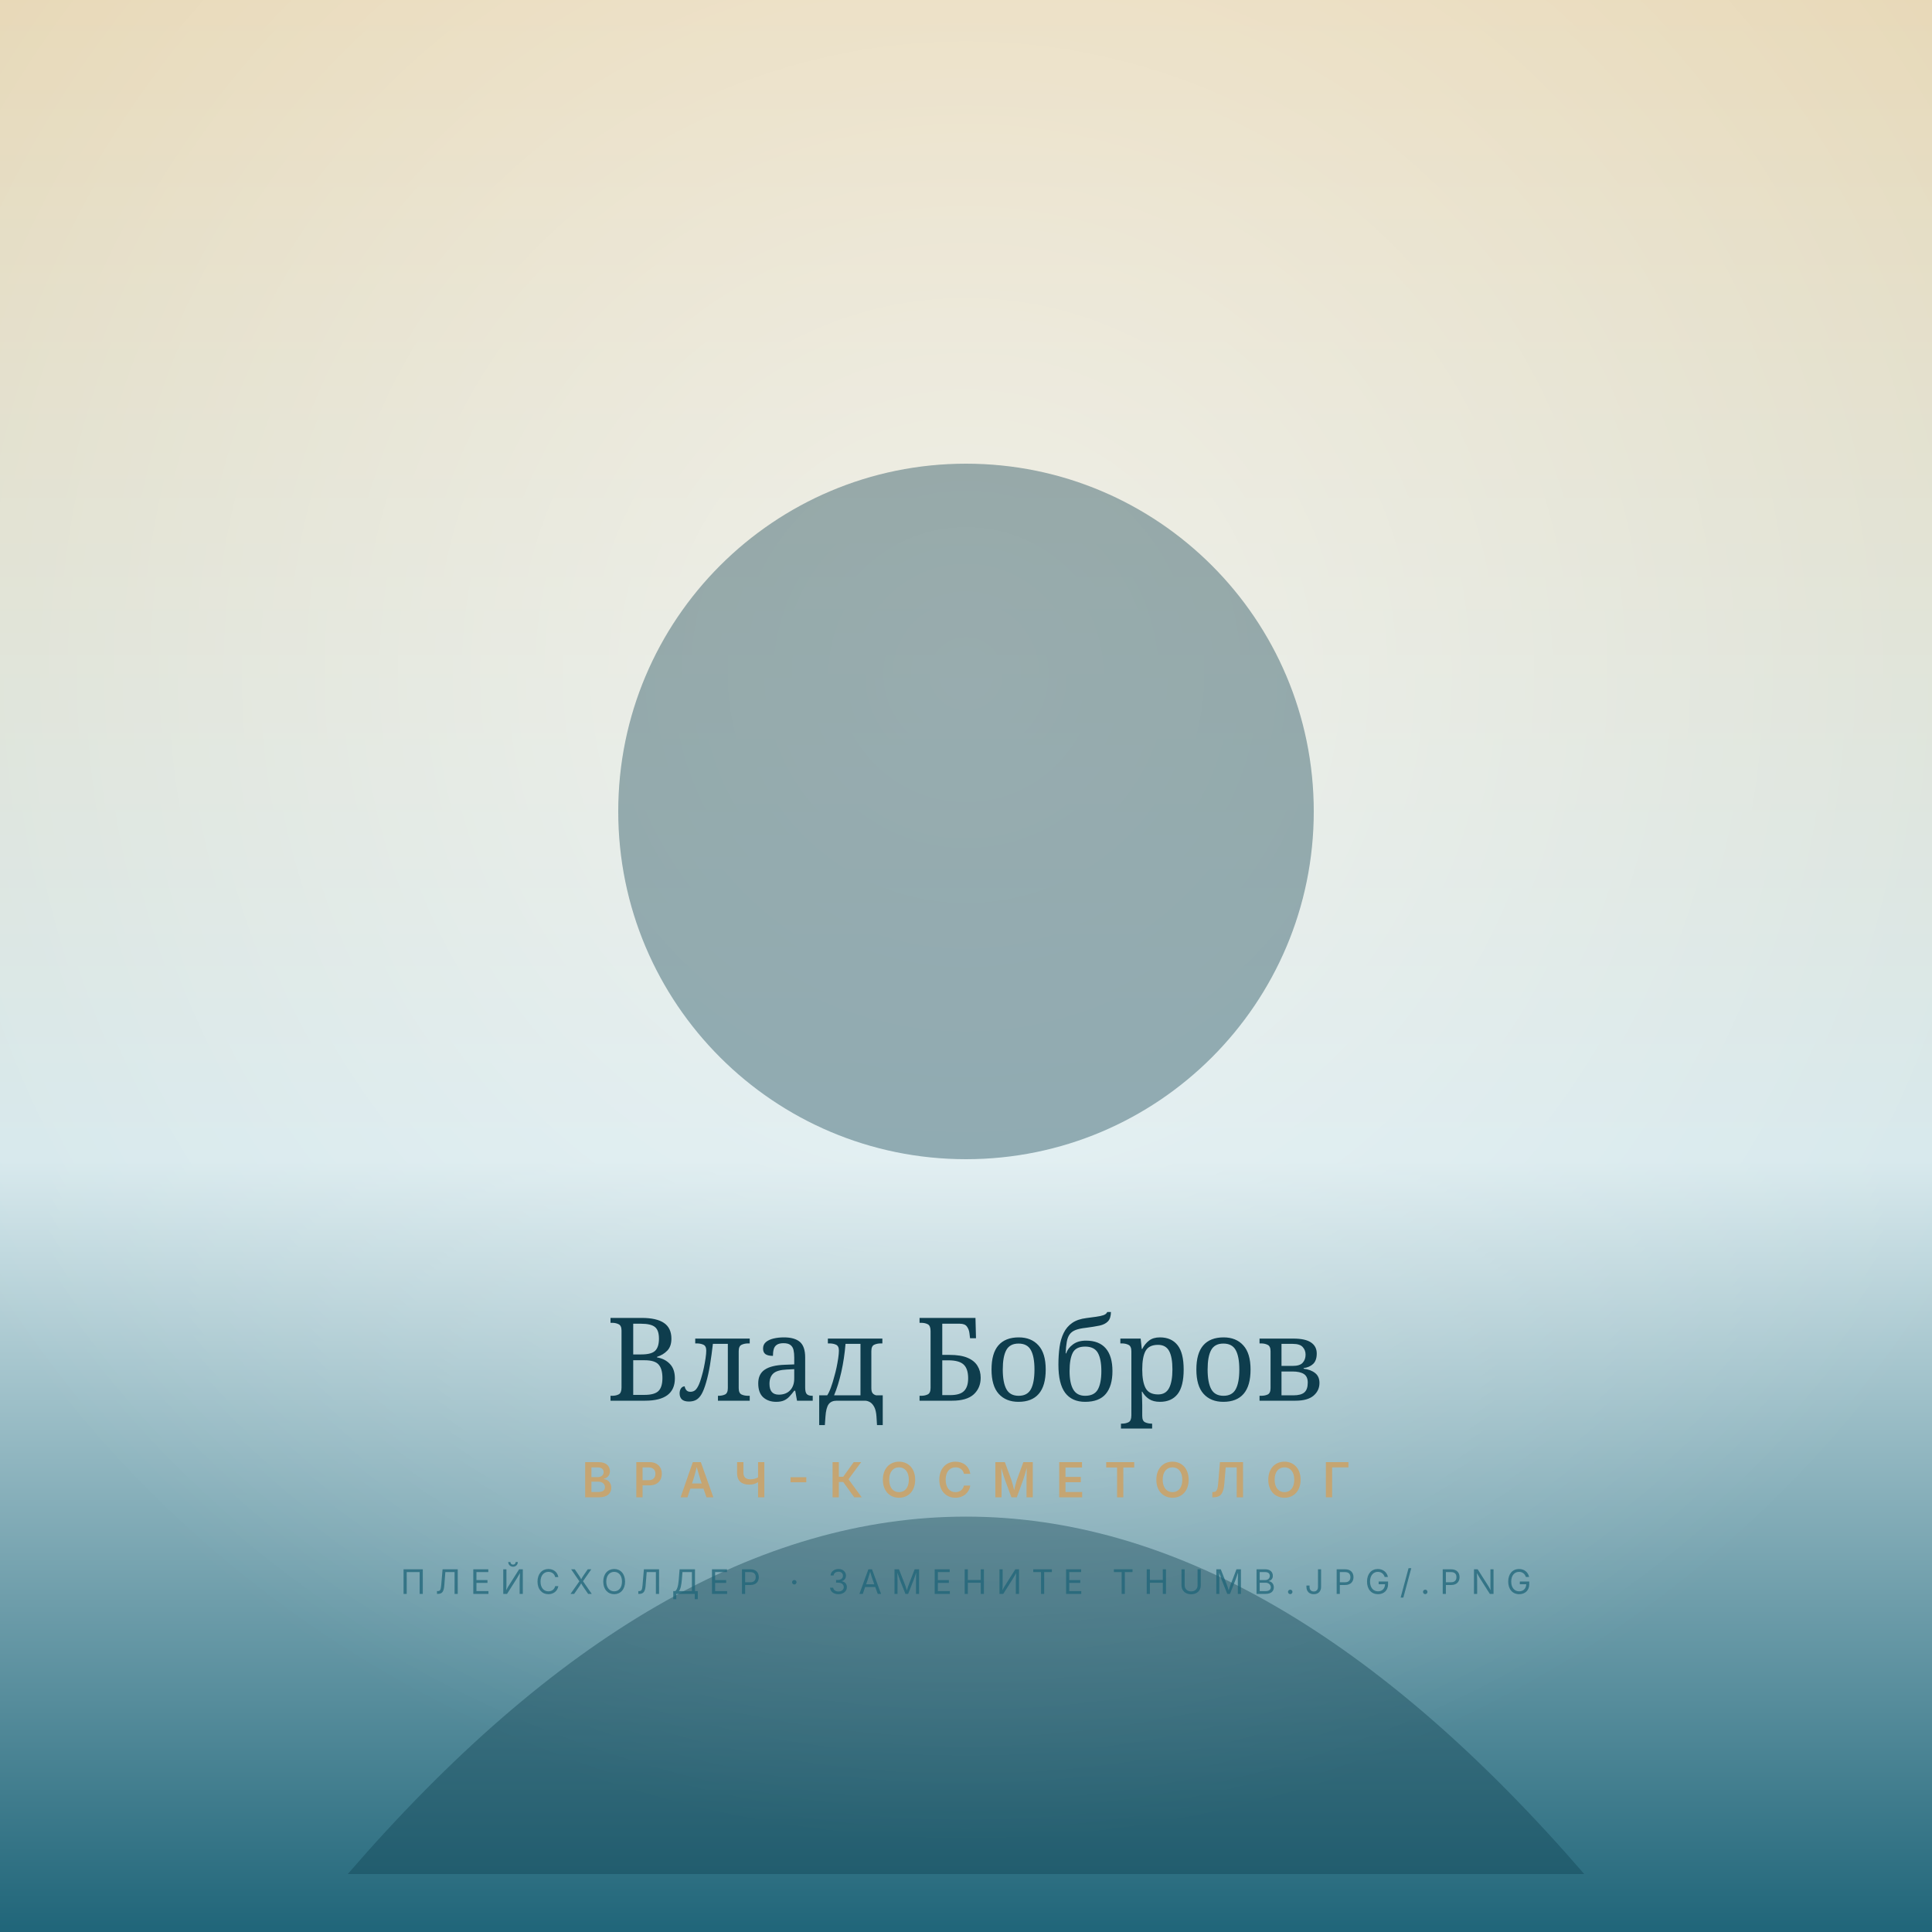
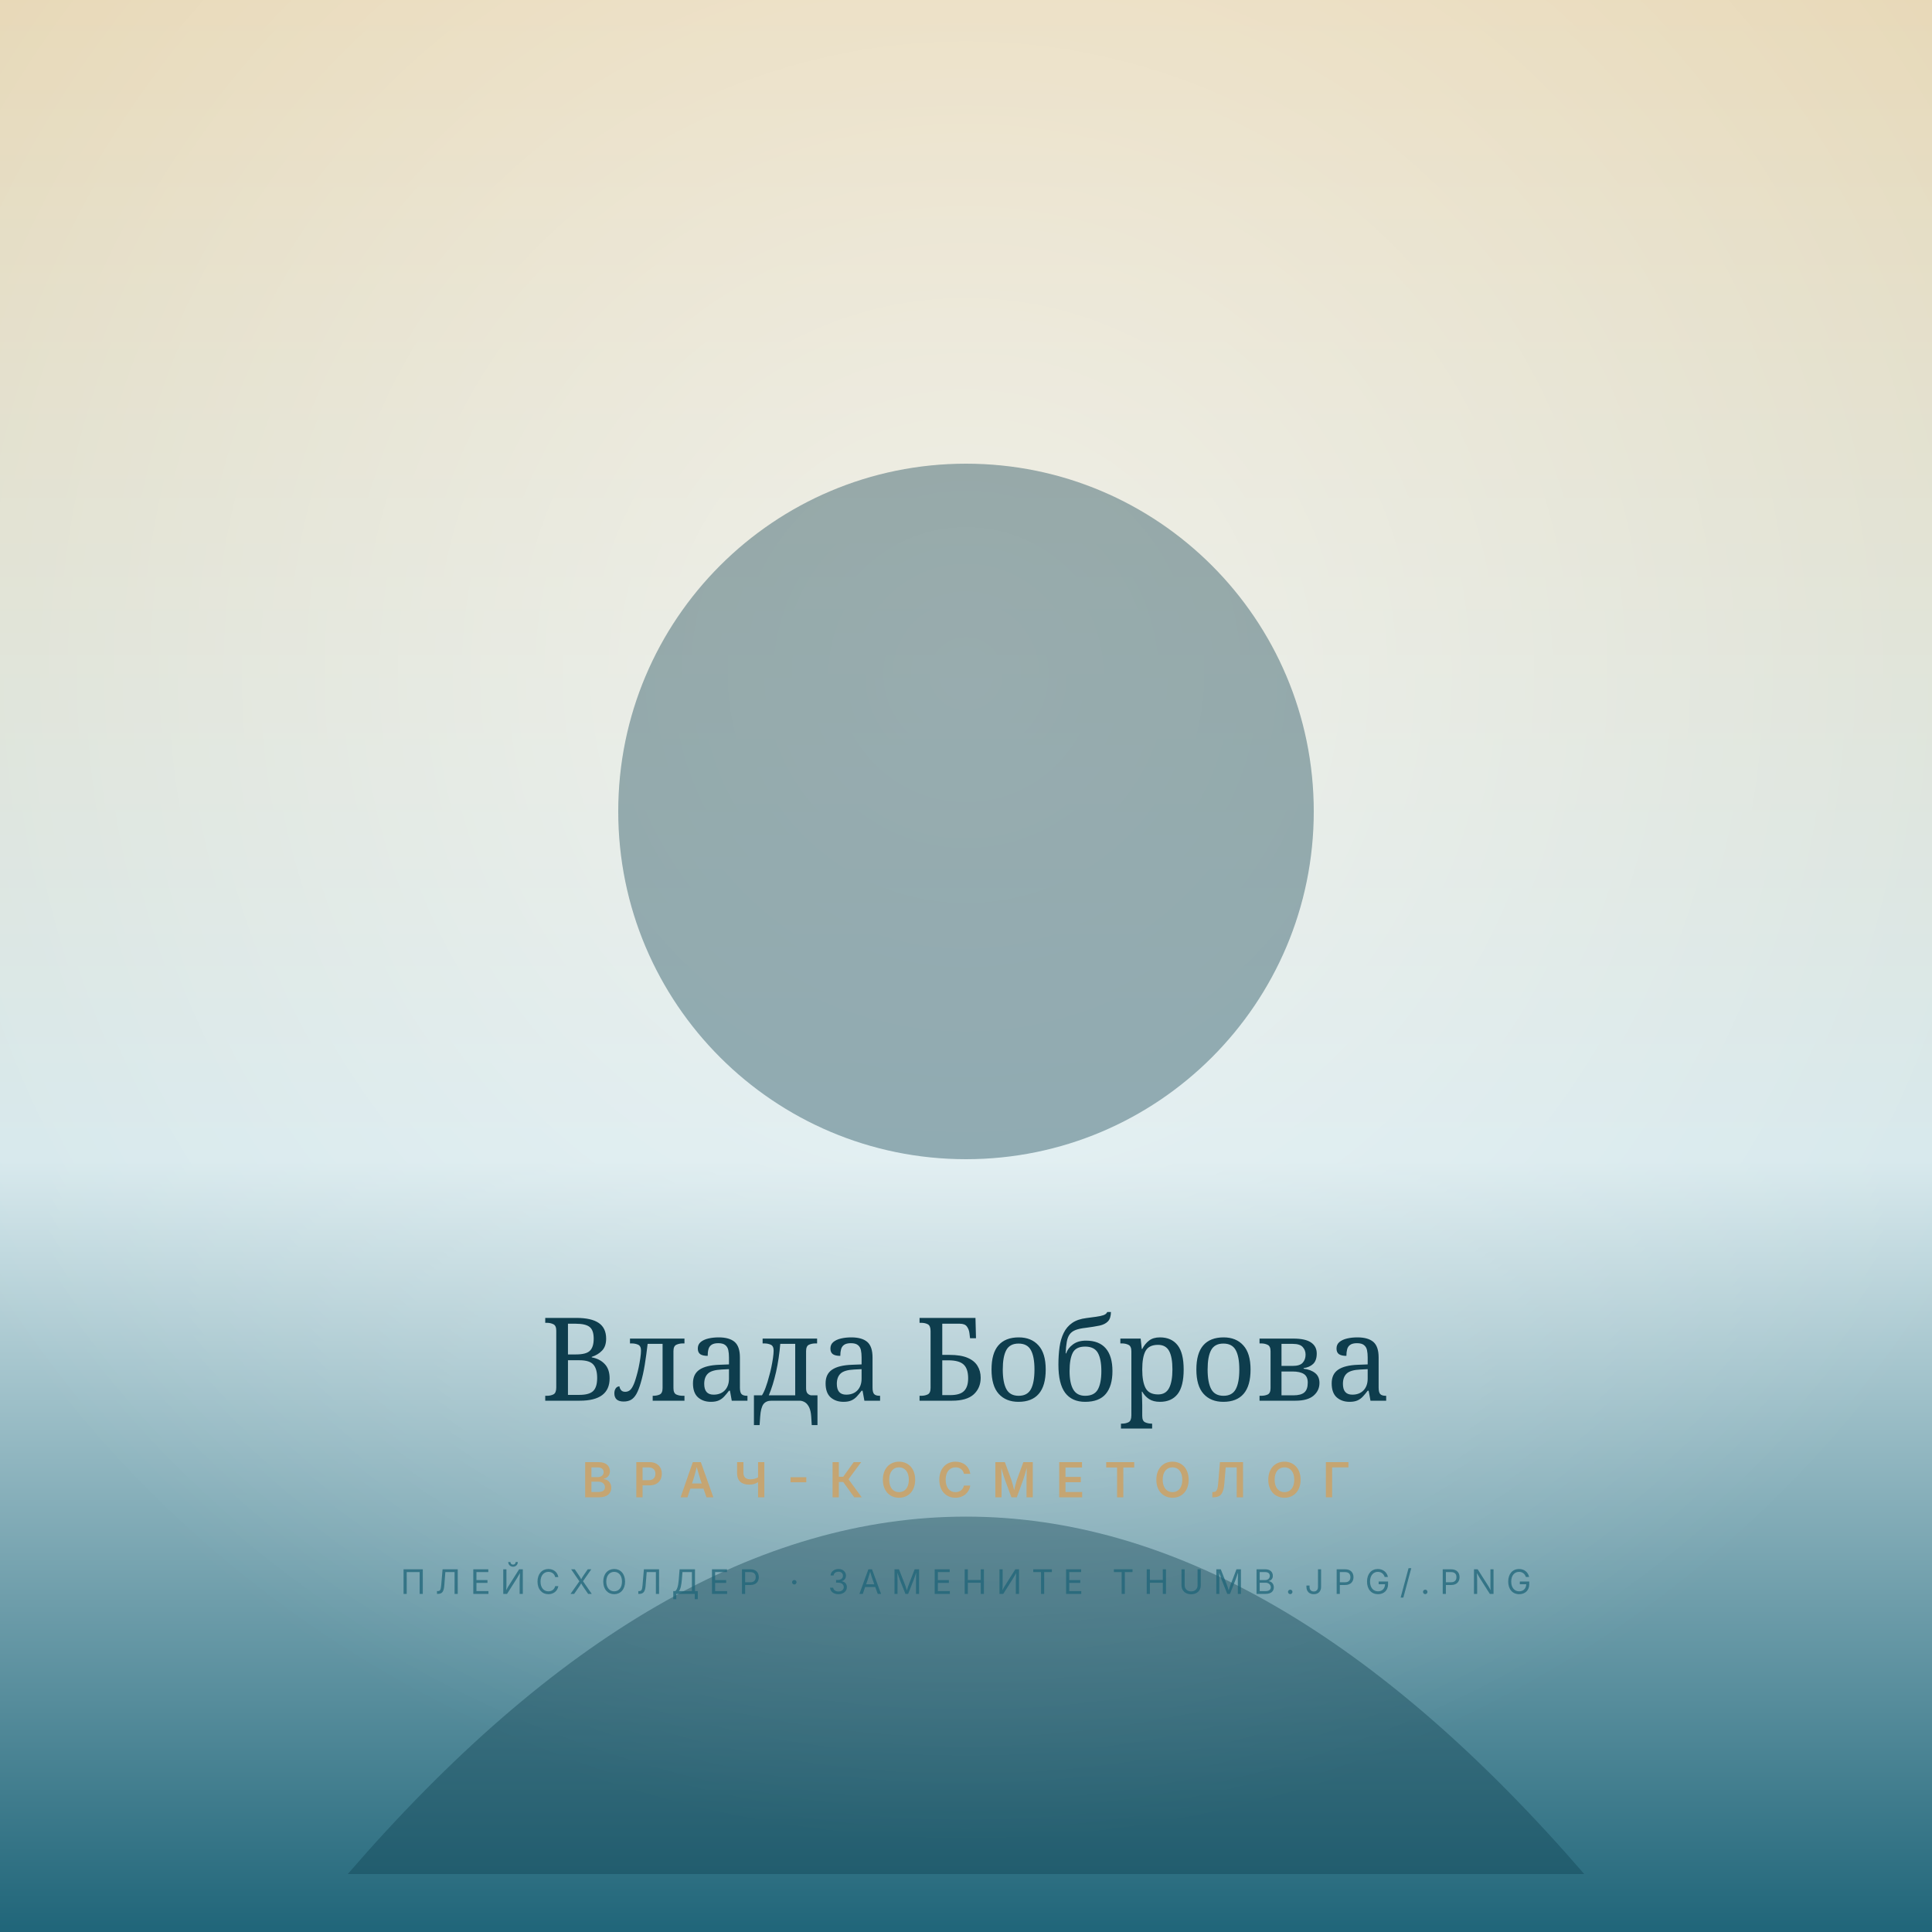
<svg xmlns="http://www.w3.org/2000/svg" viewBox="0 0 400 400" role="img" aria-label="Фото врача (плейсхолдер)">
  <defs>
    <linearGradient id="bg_thumb" x1="0" y1="0" x2="0" y2="1">
      <stop offset="0" stop-color="#e8d9b8" />
      <stop offset="0.6" stop-color="#d6e8ec" />
      <stop offset="1" stop-color="#1e6478" />
    </linearGradient>
    <radialGradient id="glow_thumb" cx=".5" cy=".35" r=".6">
      <stop offset="0" stop-color="#ffffff" stop-opacity=".5" />
      <stop offset="1" stop-color="#ffffff" stop-opacity="0" />
    </radialGradient>
  </defs>
  <rect width="400" height="400" fill="url(#bg_thumb)" />
  <rect width="400" height="400" fill="url(#glow_thumb)" />
  <g transform="translate(200.0 168.0)" opacity=".55">
    <circle cx="0" cy="0" r="72.0" fill="#0e3d4d" opacity=".7" />
    <path d="M -128.0 220              Q 0 72.0 128.0 220              L 128.0 220              L -128.0 220 Z" fill="#0e3d4d" opacity=".7" />
  </g>
  <g transform="translate(200.0 290)">
-     <text text-anchor="middle" font-family="'Cormorant Garamond', Georgia, serif" font-size="24" font-weight="500" fill="#0e3d4d">Влад Бобров</text>
+     <text text-anchor="middle" font-family="'Cormorant Garamond', Georgia, serif" font-size="24" font-weight="500" fill="#0e3d4d">Влада Боброва</text>
    <text y="20" text-anchor="middle" font-family="Inter, system-ui, sans-serif" font-size="10" font-weight="600" letter-spacing="4" fill="#c5a572">ВРАЧ-КОСМЕТОЛОГ</text>
    <text y="40" text-anchor="middle" font-family="Inter, system-ui, sans-serif" font-size="7" letter-spacing="2" fill="#1e6478" opacity=".75">
      ПЛЕЙСХОЛДЕР · ЗАМЕНИТЕ THUMB.JPG/.PNG
    </text>
  </g>
</svg>
